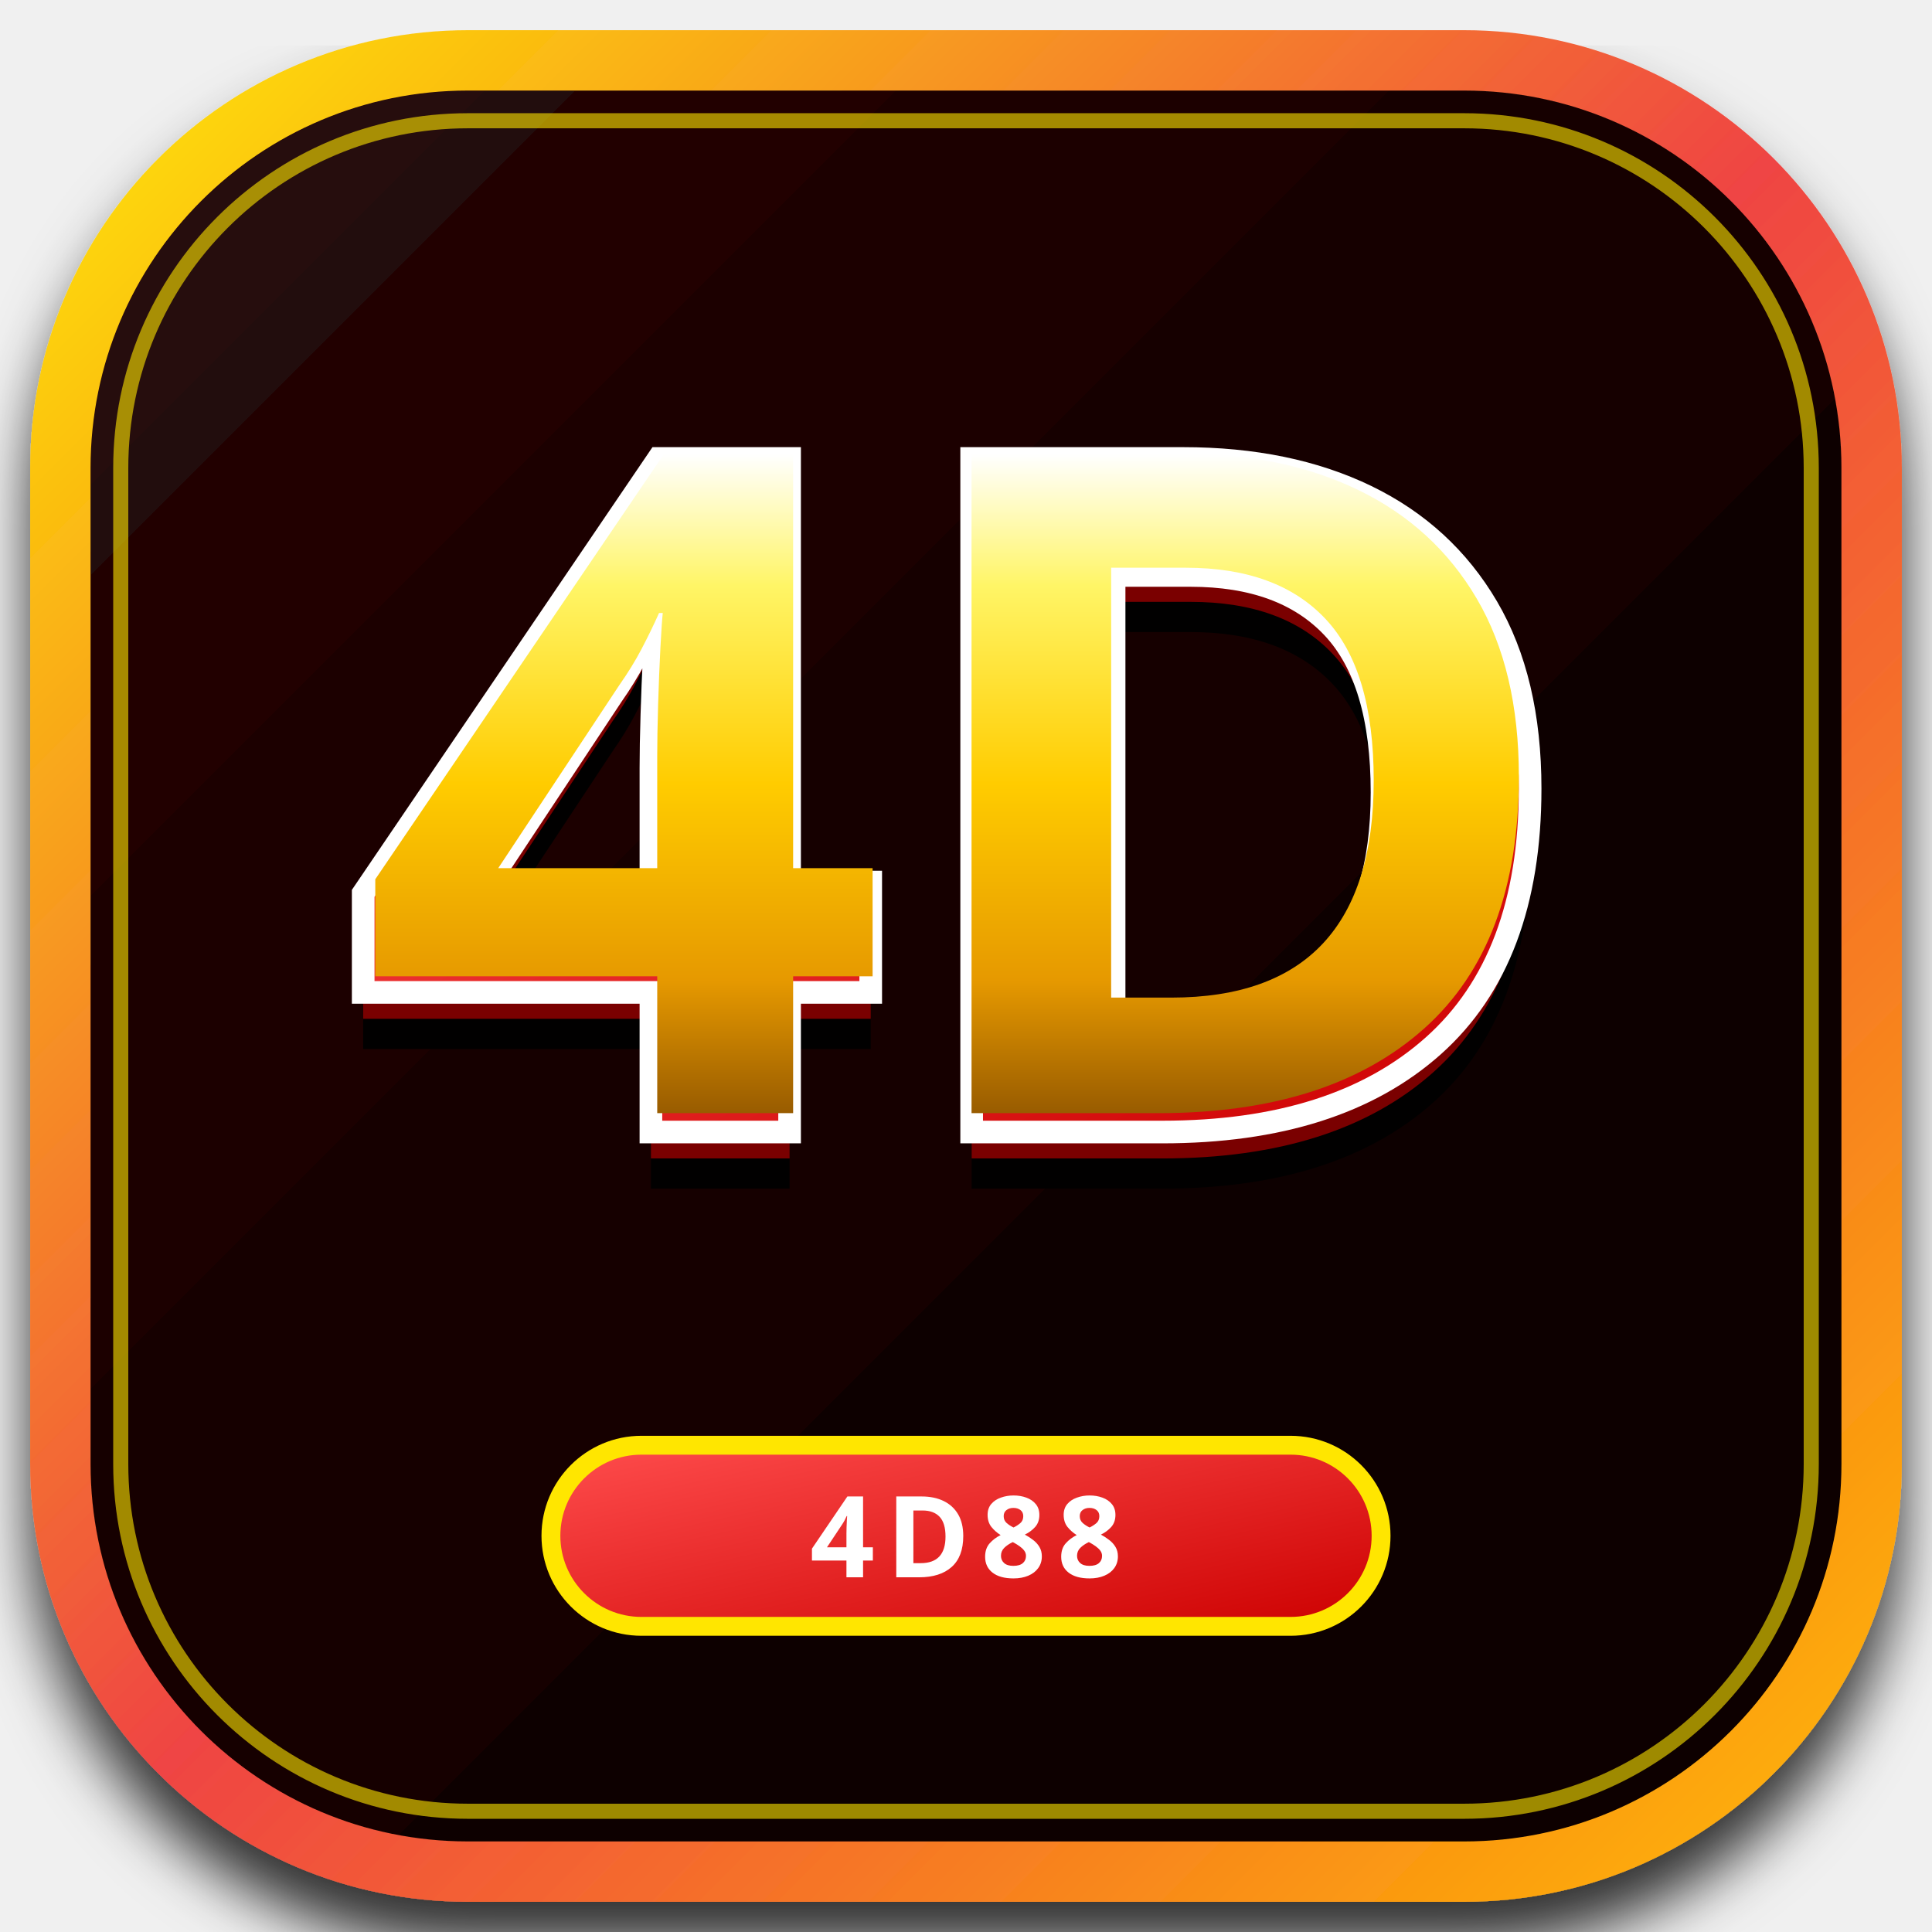
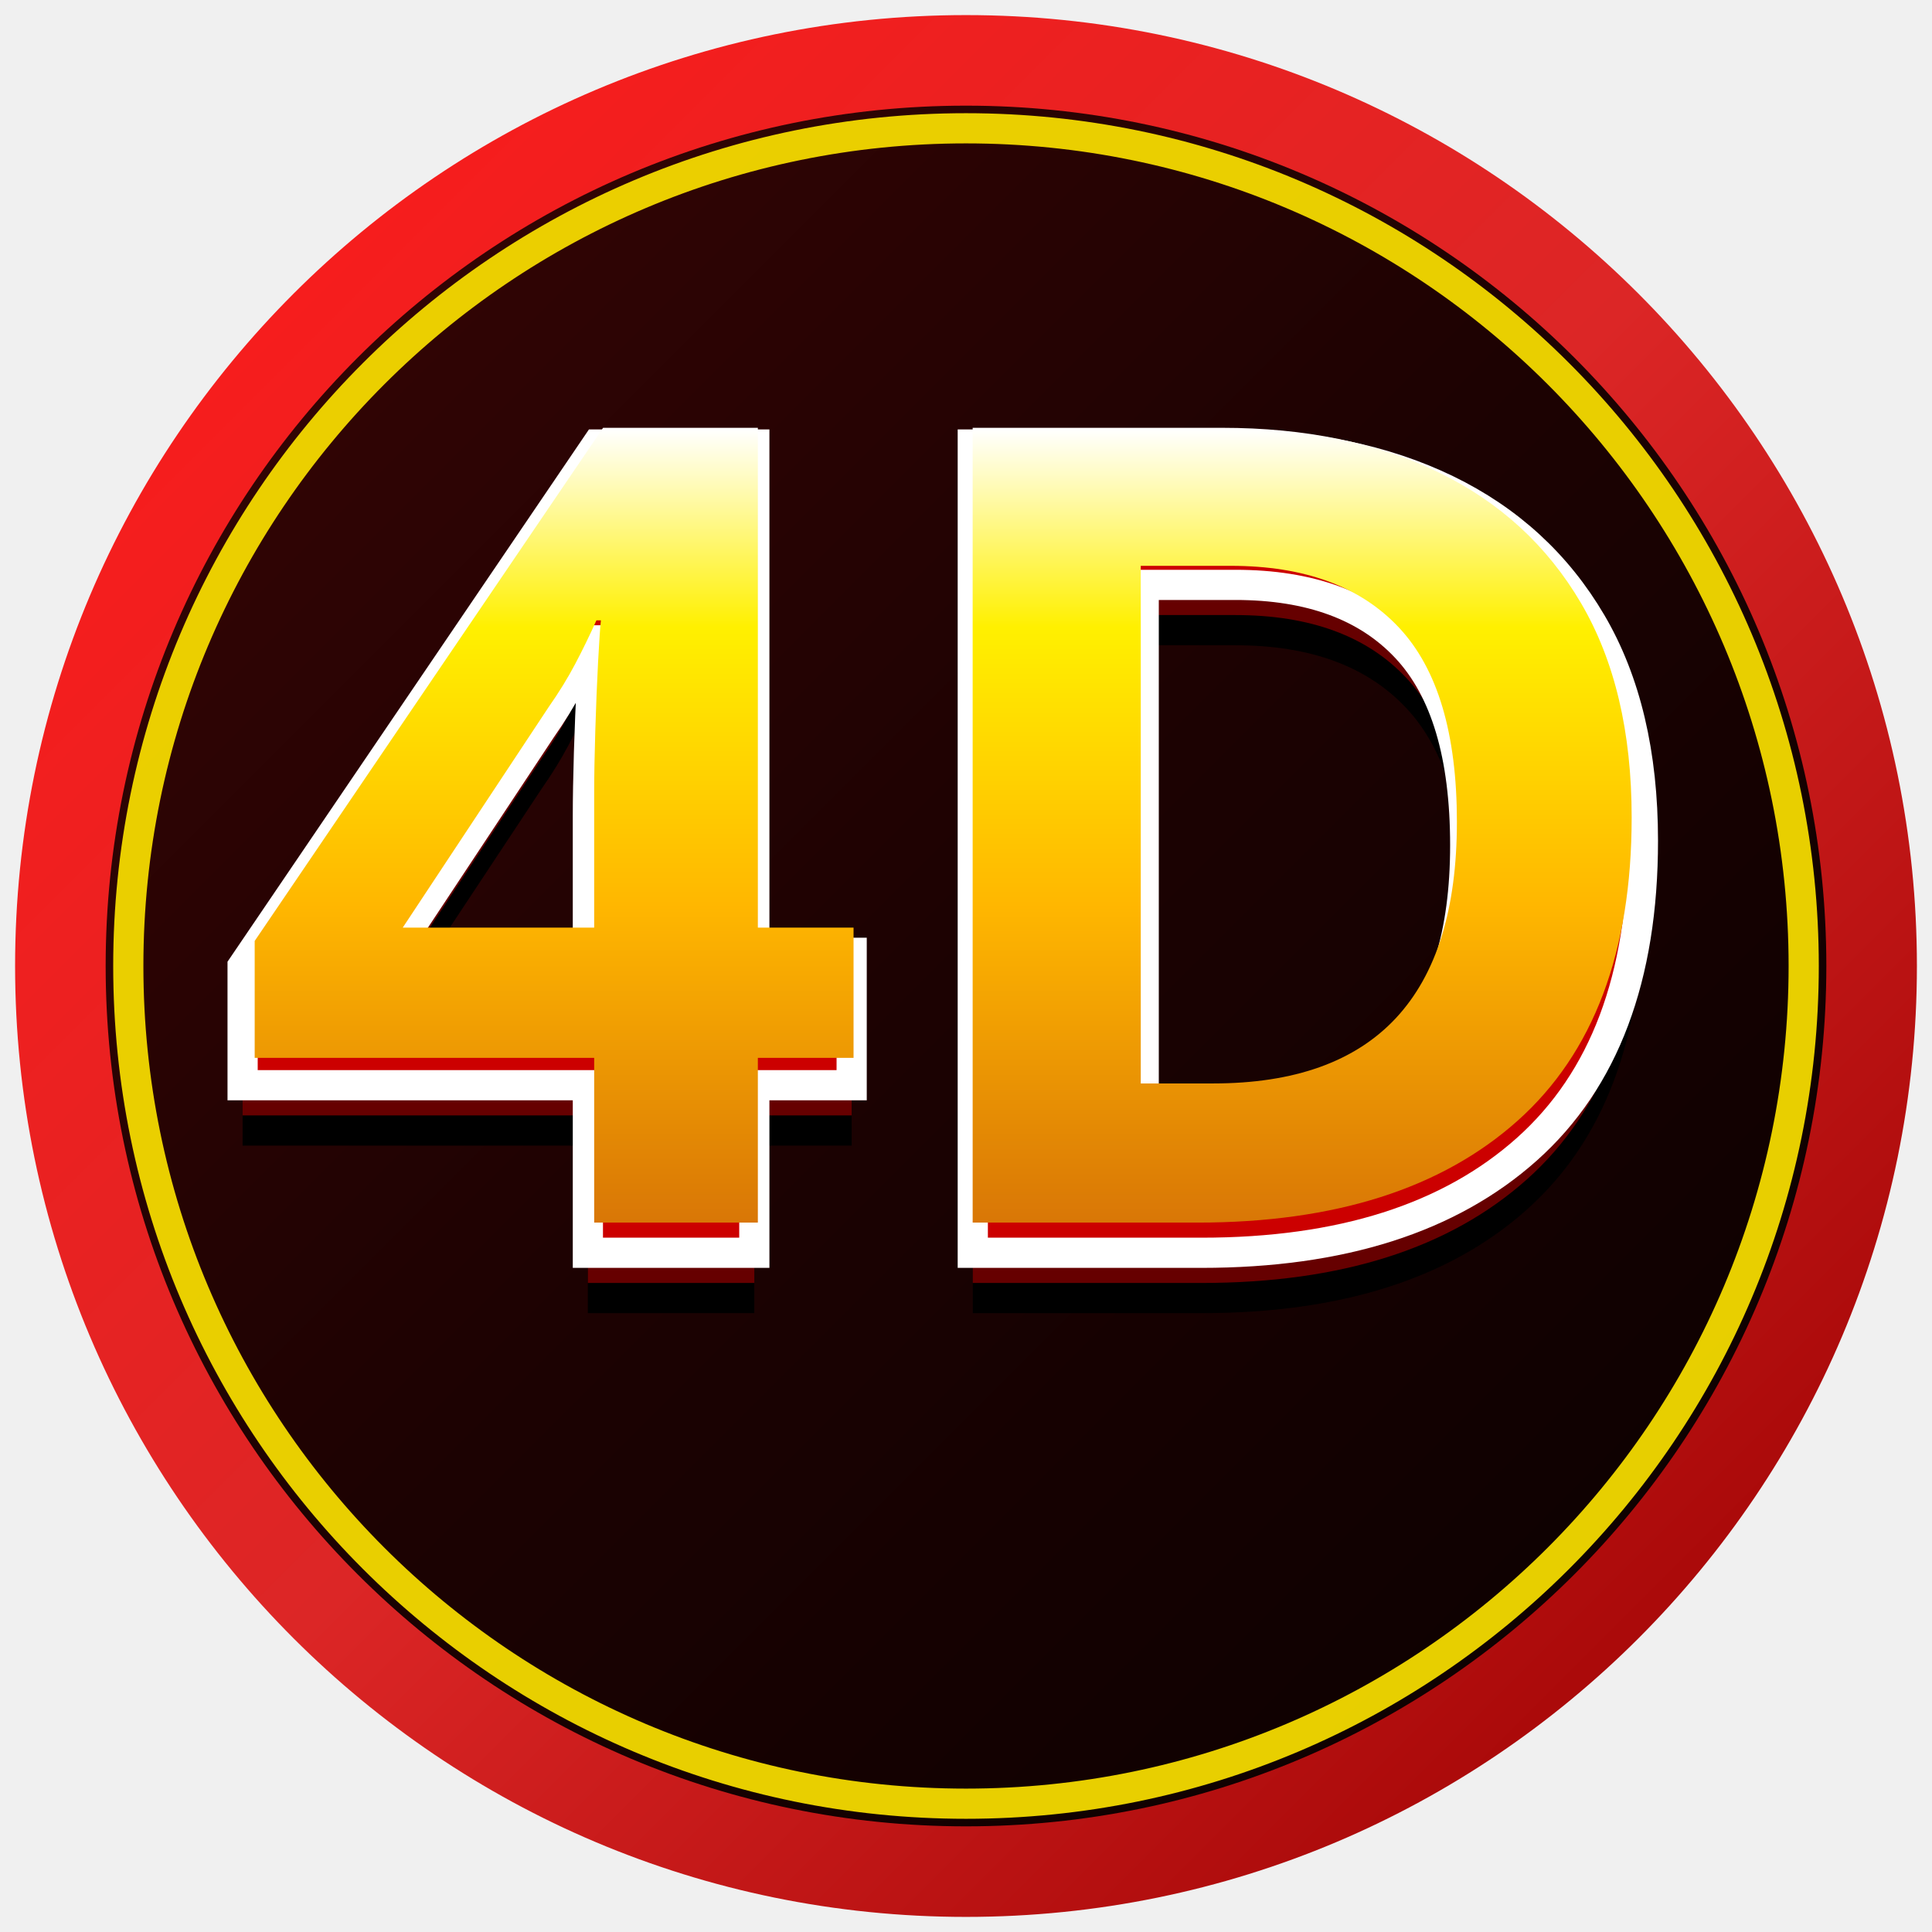
<svg xmlns="http://www.w3.org/2000/svg" viewBox="0 0 512 512" width="512" height="512">
  <defs>
    <linearGradient id="bgGrad" x1="0%" y1="0%" x2="100%" y2="100%">
-       <stop offset="0%" stop-color="#2a0808" />
-       <stop offset="50%" stop-color="#140303" />
-       <stop offset="100%" stop-color="#050101" />
+       <stop offset="0%" stop-color="#3b0505" />
+       <stop offset="50%" stop-color="#1c0202" />
+       <stop offset="100%" stop-color="#080000" />
    </linearGradient>
-     <linearGradient id="goldGrad" x1="0%" y1="0%" x2="0%" y2="100%">
+     <linearGradient id="goldText" x1="0%" y1="0%" x2="0%" y2="100%">
      <stop offset="0%" stop-color="#ffffff" />
-       <stop offset="20%" stop-color="#fff566" />
-       <stop offset="50%" stop-color="#ffcc00" />
-       <stop offset="80%" stop-color="#e69900" />
-       <stop offset="100%" stop-color="#995c00" />
+       <stop offset="25%" stop-color="#fff000" />
+       <stop offset="60%" stop-color="#ffb700" />
+       <stop offset="100%" stop-color="#d97706" />
    </linearGradient>
-     <linearGradient id="redGrad" x1="0%" y1="0%" x2="100%" y2="100%">
-       <stop offset="0%" stop-color="#ff4d4d" />
-       <stop offset="100%" stop-color="#cc0000" />
+     <linearGradient id="redBorder" x1="0%" y1="0%" x2="100%" y2="100%">
+       <stop offset="0%" stop-color="#ff1a1a" />
+       <stop offset="50%" stop-color="#dc2626" />
+       <stop offset="100%" stop-color="#990000" />
    </linearGradient>
-     <linearGradient id="borderGrad" x1="0%" y1="0%" x2="100%" y2="100%">
-       <stop offset="0%" stop-color="#ffe600" />
-       <stop offset="50%" stop-color="#ef4444" />
-       <stop offset="100%" stop-color="#ffb700" />
-     </linearGradient>
-     <filter id="shadow" x="-10%" y="-10%" width="120%" height="120%">
-       <feDropShadow dx="0" dy="12" stdDeviation="8" flood-color="#000000" flood-opacity="0.8" />
-     </filter>
  </defs>
-   <rect x="16" y="16" width="480" height="480" rx="108" fill="url(#bgGrad)" stroke="url(#borderGrad)" stroke-width="16" filter="url(#shadow)" />
-   <rect x="32" y="32" width="448" height="448" rx="92" fill="none" stroke="#ffe600" stroke-width="4" opacity="0.6" />
-   <g font-family="Impact, 'Arial Black', sans-serif" font-weight="900" text-anchor="middle">
-     <text x="256" y="315" font-size="250" fill="#000000" opacity="0.95">4D</text>
-     <text x="256" y="307" font-size="250" fill="#7a0000">4D</text>
-     <text x="256" y="300" font-size="250" fill="url(#redGrad)" stroke="#ffffff" stroke-width="6">4D</text>
-     <text x="256" y="295" font-size="245" fill="url(#goldGrad)">4D</text>
-   </g>
-   <g transform="translate(256, 415)" text-anchor="middle" font-family="'Arial Black', sans-serif" font-weight="900">
-     <rect x="-110" y="-32" width="220" height="48" rx="24" fill="url(#redGrad)" stroke="#ffe600" stroke-width="5" />
-     <text x="0" y="3" font-size="30" fill="#ffffff" letter-spacing="3">4D88</text>
+   <circle cx="256" cy="256" r="240" fill="url(#bgGrad)" stroke="url(#redBorder)" stroke-width="24" />
+   <circle cx="256" cy="256" r="222" fill="none" stroke="#ffe600" stroke-width="8" opacity="0.9" />
+   <g font-family="'Arial Black', Impact, sans-serif" font-weight="900" text-anchor="middle">
+     <text x="256" y="348" font-size="300" fill="#000000">4D</text>
+     <text x="256" y="340" font-size="300" fill="#660000">4D</text>
+     <text x="256" y="332" font-size="300" fill="#cc0000" stroke="#ffffff" stroke-width="8">4D</text>
+     <text x="256" y="324" font-size="295" fill="url(#goldText)">4D</text>
  </g>
</svg>
